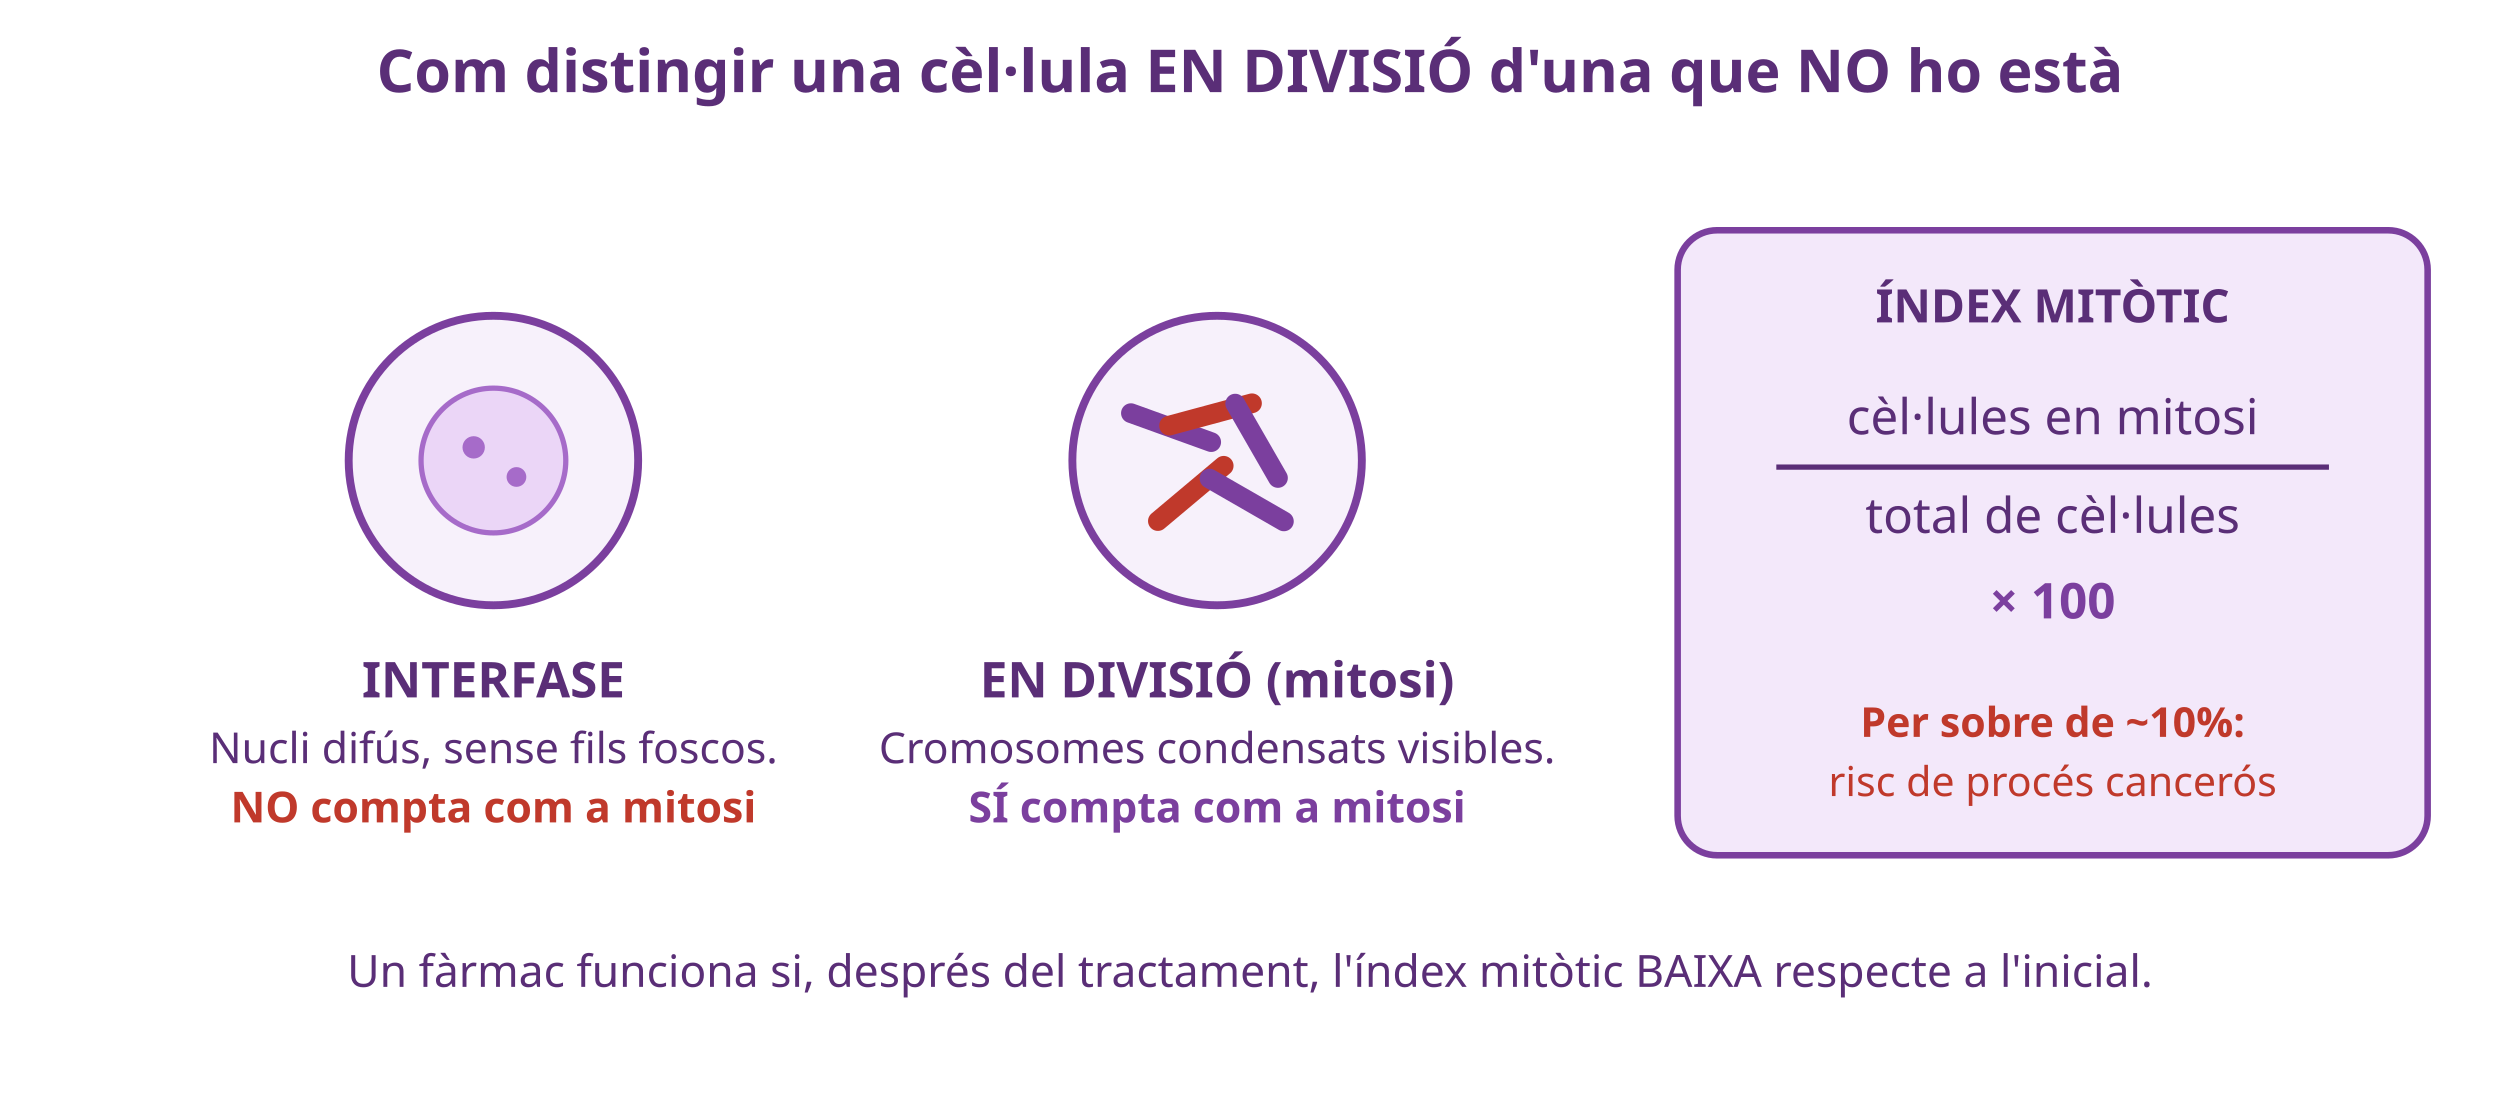
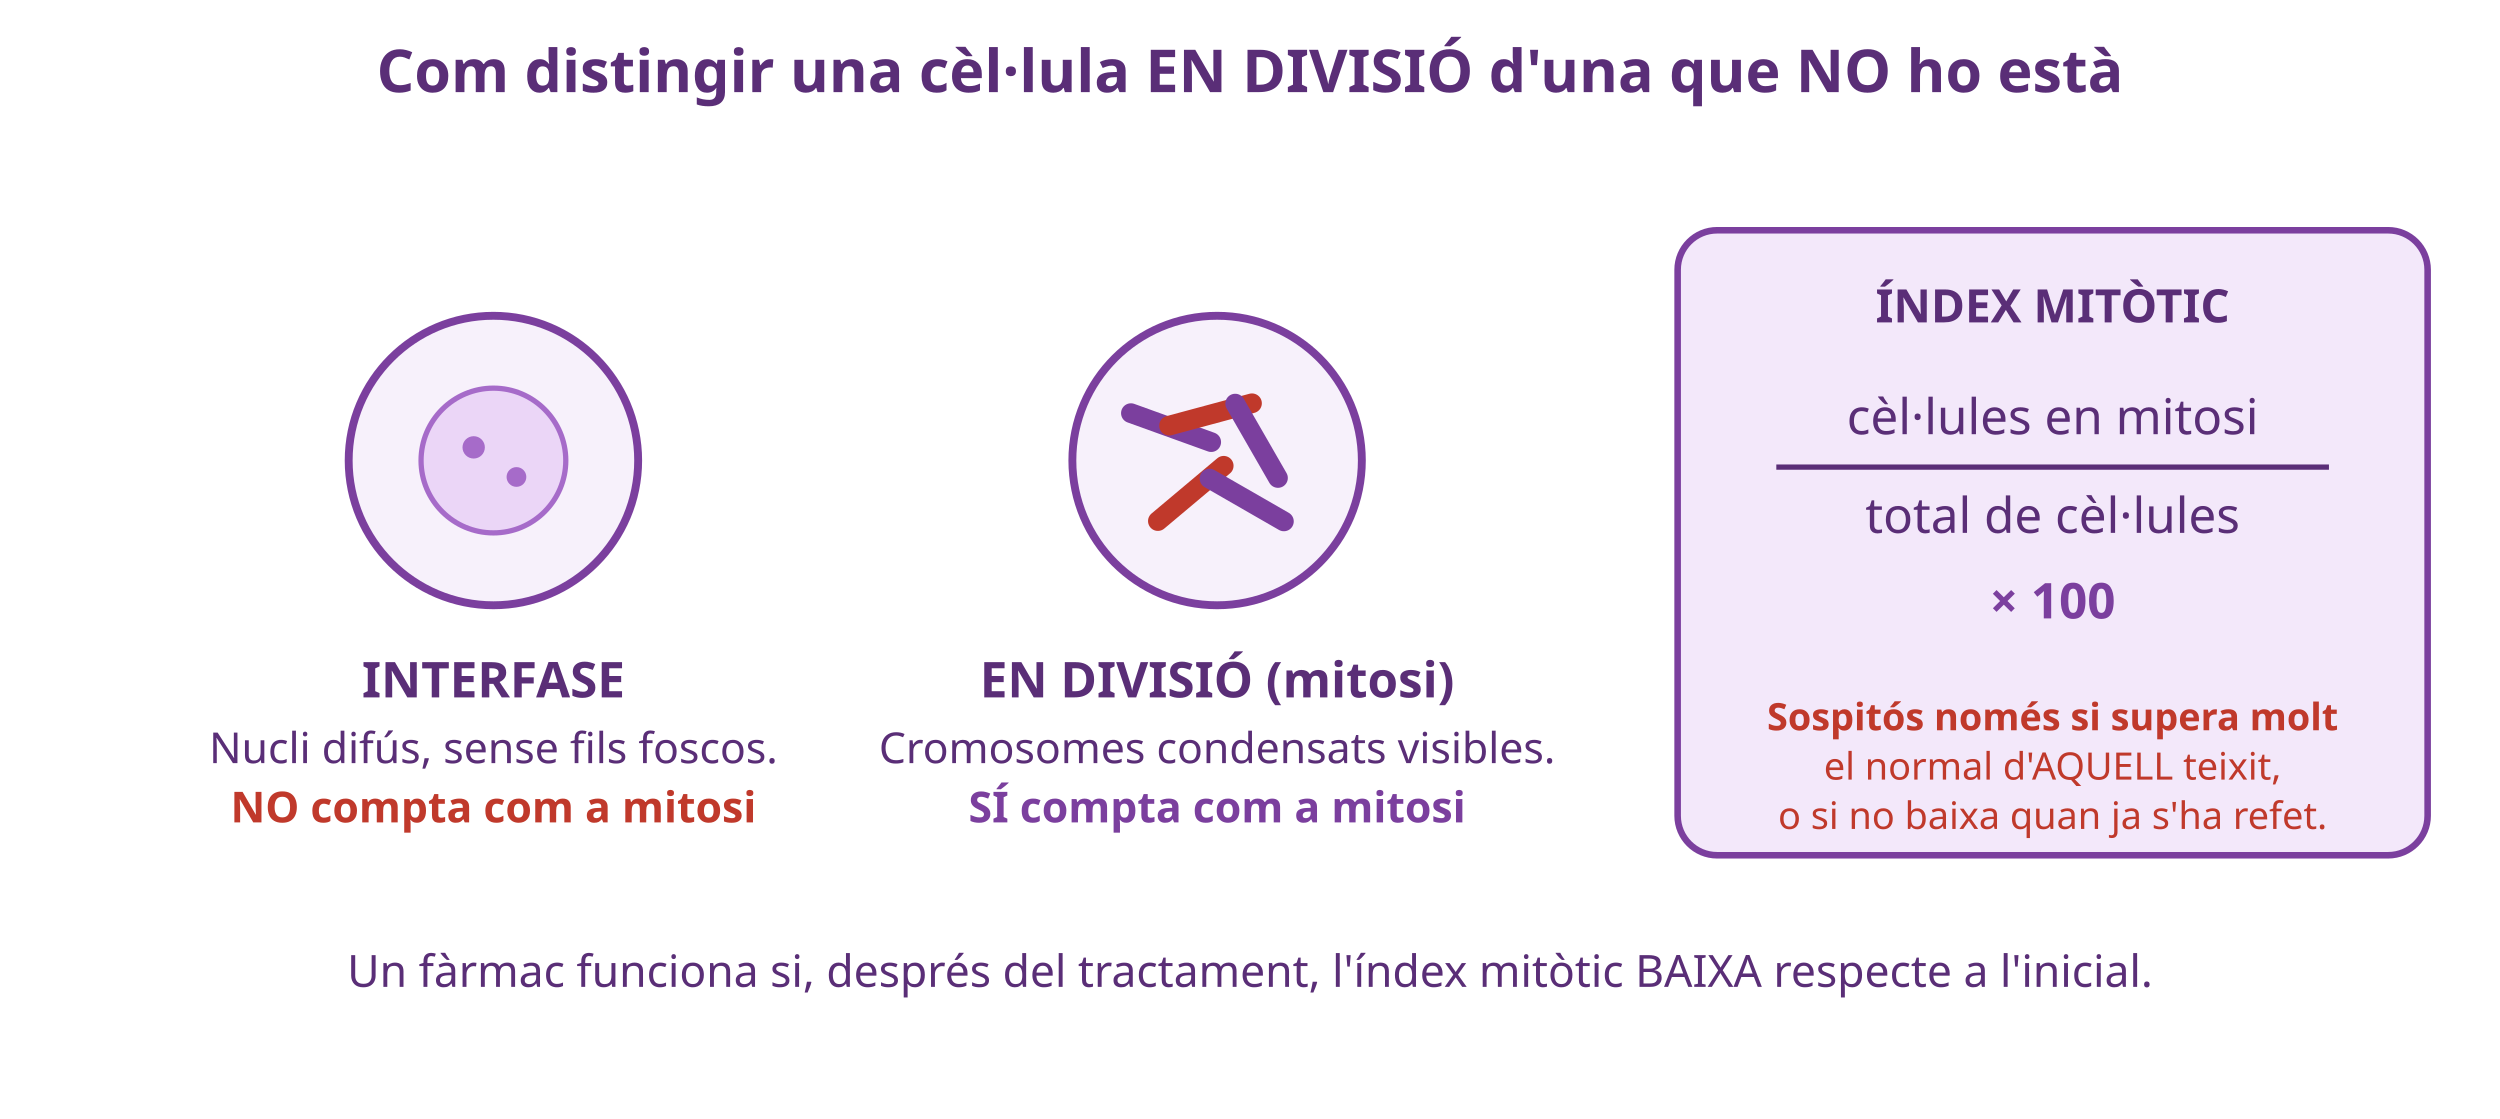
<svg xmlns="http://www.w3.org/2000/svg" viewBox="0 0 760 340" font-family="'Fira Sans Extra Condensed','Fira Sans',sans-serif">
  <text x="380.0" y="28" font-size="18" font-weight="700" fill="#5A2E77" text-anchor="middle">Com distingir una cèl·lula EN DIVISIÓ d'una que NO ho està</text>
  <g>
    <circle cx="150" cy="140" r="44" fill="#F7F1FB" stroke="#7B3F9E" stroke-width="2.4" />
    <circle cx="150" cy="140" r="22.0" fill="#EBD6F7" stroke="#A66BC9" stroke-width="1.6" />
    <circle cx="144" cy="136" r="3.4" fill="#A66BC9" />
    <circle cx="157" cy="145" r="3" fill="#A66BC9" />
  </g>
  <text x="150" y="212" font-size="15" font-weight="900" fill="#5A2E77" text-anchor="middle">INTERFASE</text>
  <text x="150" y="232" font-size="13" fill="#5A2E77" text-anchor="middle">Nucli difús, sense fils foscos.</text>
  <text x="150" y="250" font-size="13" fill="#C0392B" text-anchor="middle" font-weight="700">NO compta com a mitosi</text>
  <g>
    <circle cx="370" cy="140" r="44" fill="#F7F1FB" stroke="#7B3F9E" stroke-width="2.4" />
    <line x1="343.8" y1="125.6" x2="368.2" y2="134.4" stroke="#7B3F9E" stroke-width="6" stroke-linecap="round" />
    <line x1="355.4" y1="129.4" x2="380.6" y2="122.6" stroke="#C0392B" stroke-width="6" stroke-linecap="round" />
    <line x1="375.5" y1="122.7" x2="388.5" y2="145.3" stroke="#7B3F9E" stroke-width="6" stroke-linecap="round" />
    <line x1="352.0" y1="158.4" x2="372.0" y2="141.6" stroke="#C0392B" stroke-width="6" stroke-linecap="round" />
    <line x1="367.7" y1="145.5" x2="390.3" y2="158.5" stroke="#7B3F9E" stroke-width="6" stroke-linecap="round" />
  </g>
  <text x="370" y="212" font-size="15" font-weight="900" fill="#5A2E77" text-anchor="middle">EN DIVISIÓ (mitosi)</text>
  <text x="370" y="232" font-size="13" fill="#5A2E77" text-anchor="middle">Cromosomes condensats visibles.</text>
  <text x="370" y="250" font-size="13" fill="#7B3F9E" text-anchor="middle" font-weight="700">SÍ compta com a mitosi</text>
  <rect x="510" y="70" width="228" height="190" rx="12" fill="#F3E8FA" stroke="#7B3F9E" stroke-width="2" />
  <text x="624" y="98" font-size="14" font-weight="900" fill="#5A2E77" text-anchor="middle">ÍNDEX MITÒTIC</text>
  <text x="624" y="132" font-size="15" fill="#5A2E77" text-anchor="middle">cèl·lules en mitosi</text>
  <line x1="540" y1="142" x2="708" y2="142" stroke="#5A2E77" stroke-width="1.6" />
  <text x="624" y="162" font-size="15" fill="#5A2E77" text-anchor="middle">total de cèl·lules</text>
  <text x="624" y="188" font-size="15" font-weight="700" fill="#7B3F9E" text-anchor="middle">× 100</text>
-   <text x="624" y="224" font-size="12.5" fill="#C0392B" text-anchor="middle" font-weight="700">Per sobre de ~10%:</text>
-   <text x="624" y="242" font-size="12.5" fill="#C0392B" text-anchor="middle">risc de procés cancerós</text>
+   <text x="624" y="222" font-size="11.5" fill="#C0392B" text-anchor="middle" font-weight="700">Sospitós només si supera molt</text>
+   <text x="624" y="237" font-size="11.5" fill="#C0392B" text-anchor="middle">el normal d'AQUELL teixit,</text>
+   <text x="624" y="252" font-size="11.5" fill="#C0392B" text-anchor="middle">o si no baixa quan ja s'ha refet.</text>
  <text x="380.0" y="300" font-size="13.5" fill="#5A2E77" text-anchor="middle">Un fàrmac funciona si, després del tractament, l'índex mitòtic BAIXA respecte a l'inicial.</text>
</svg>
